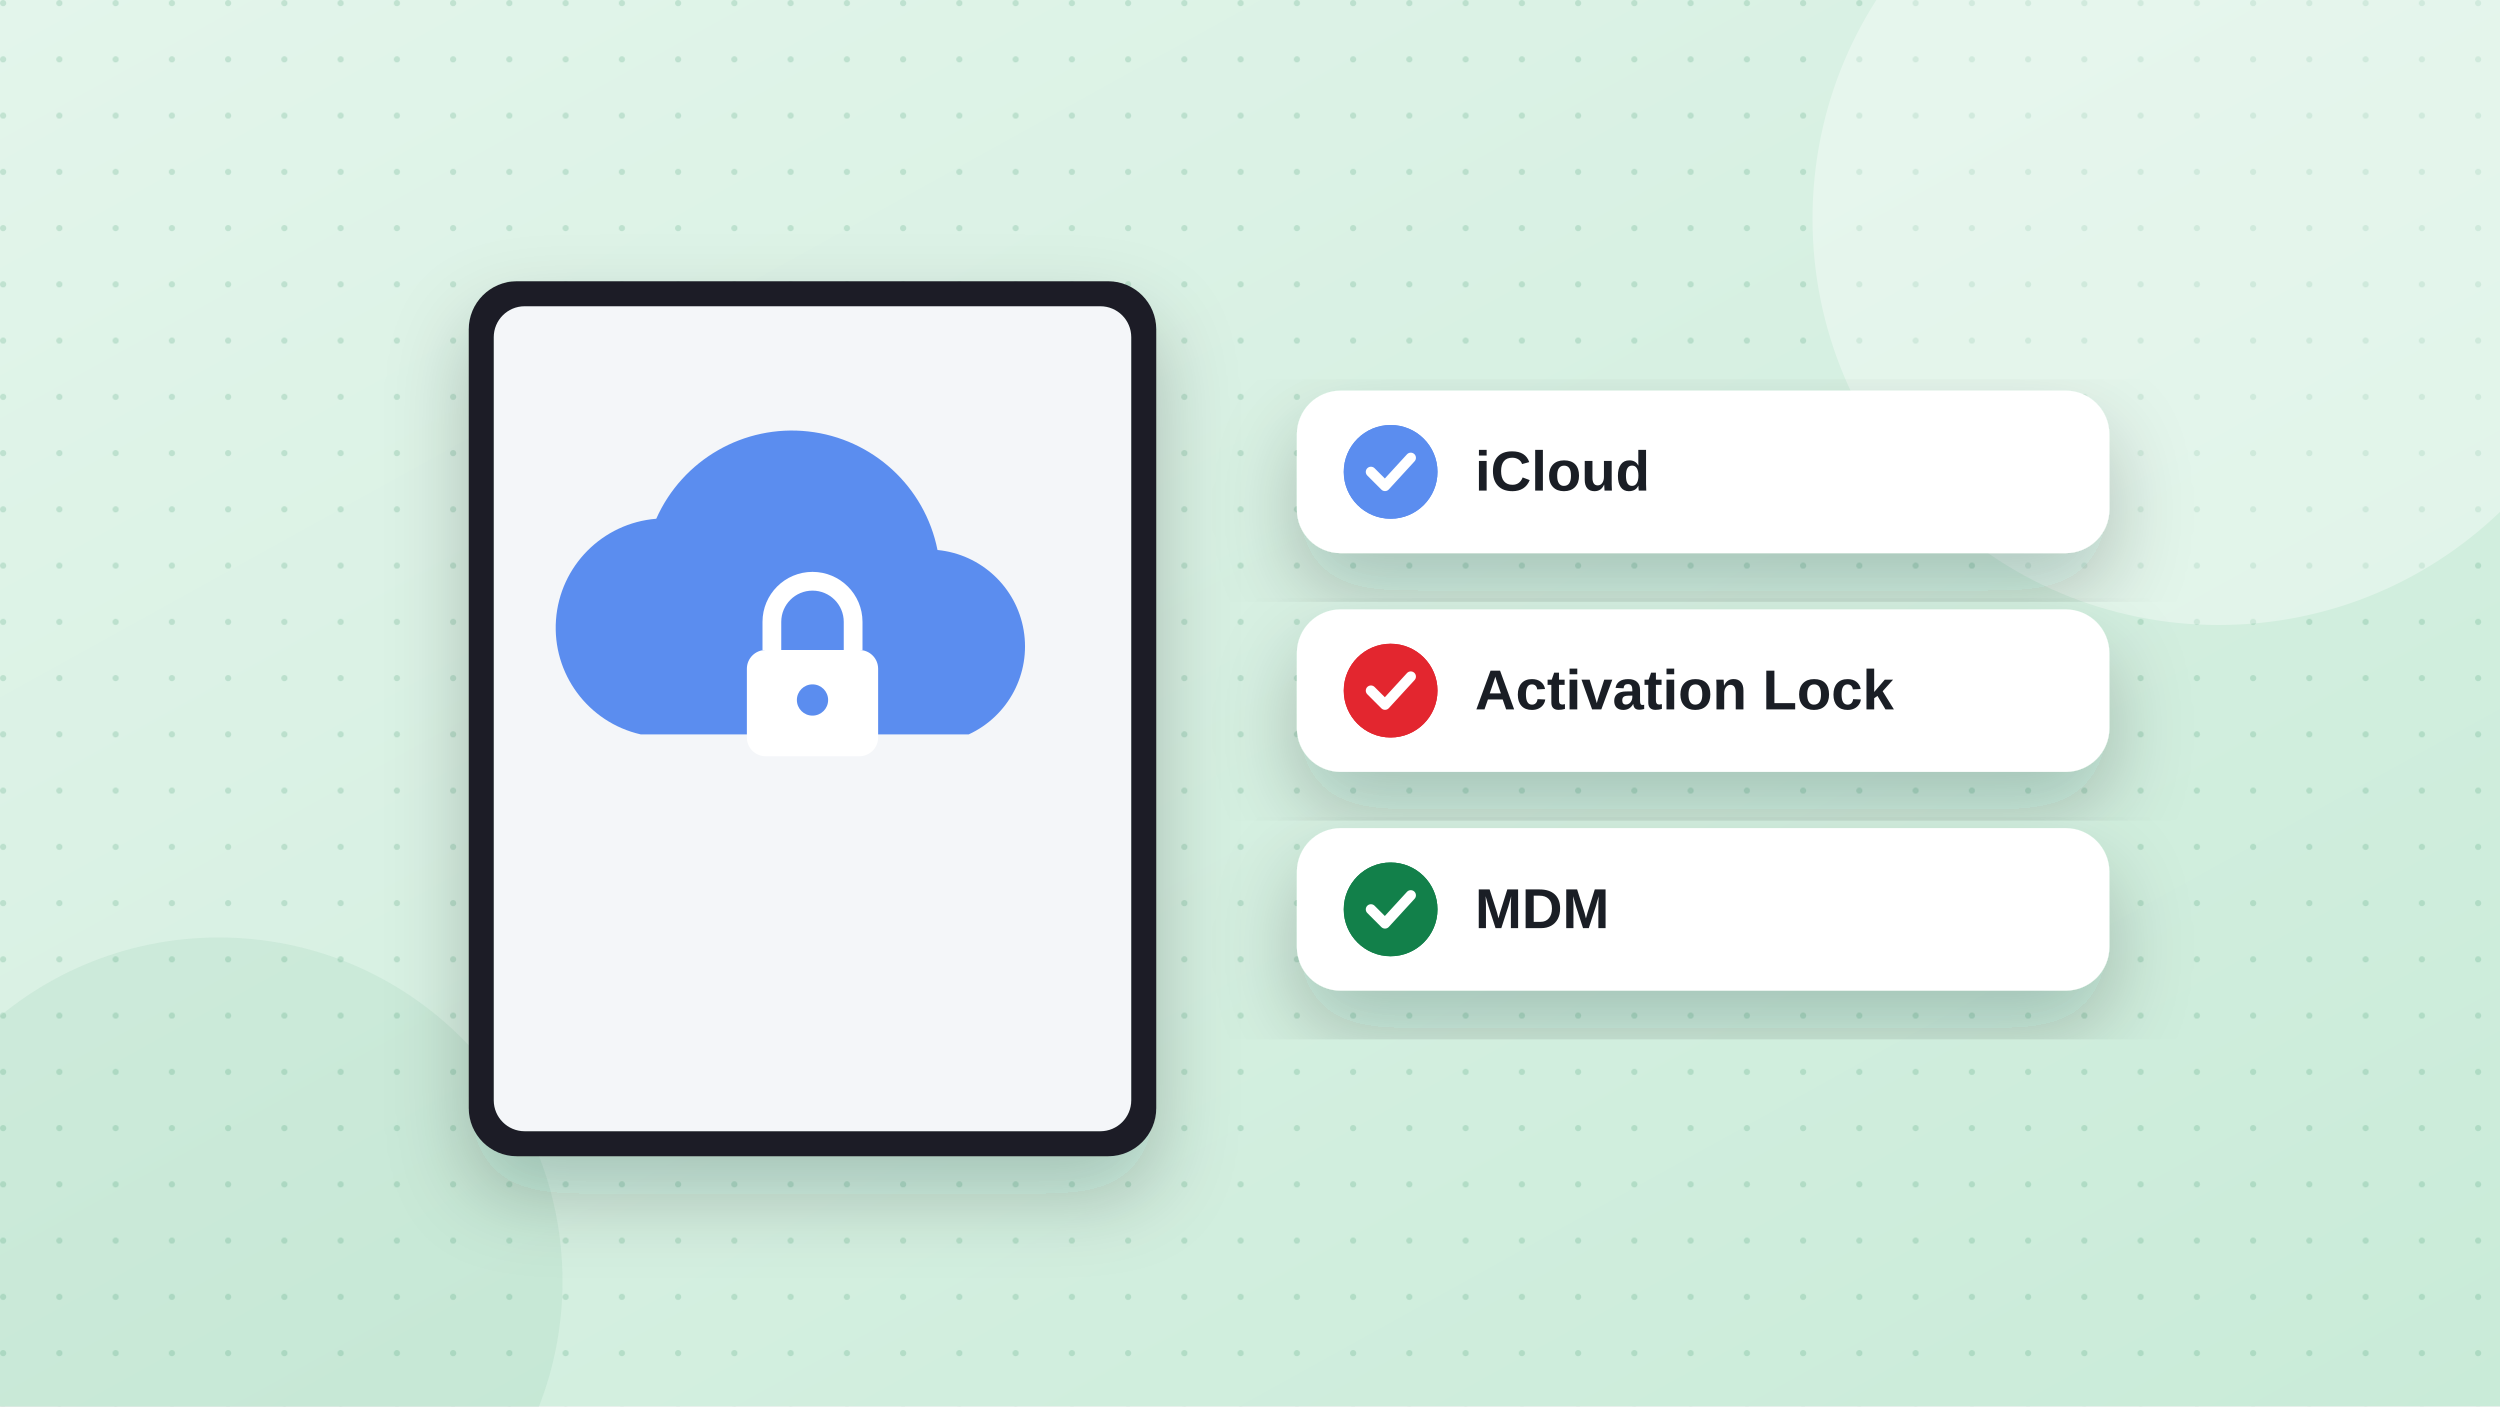
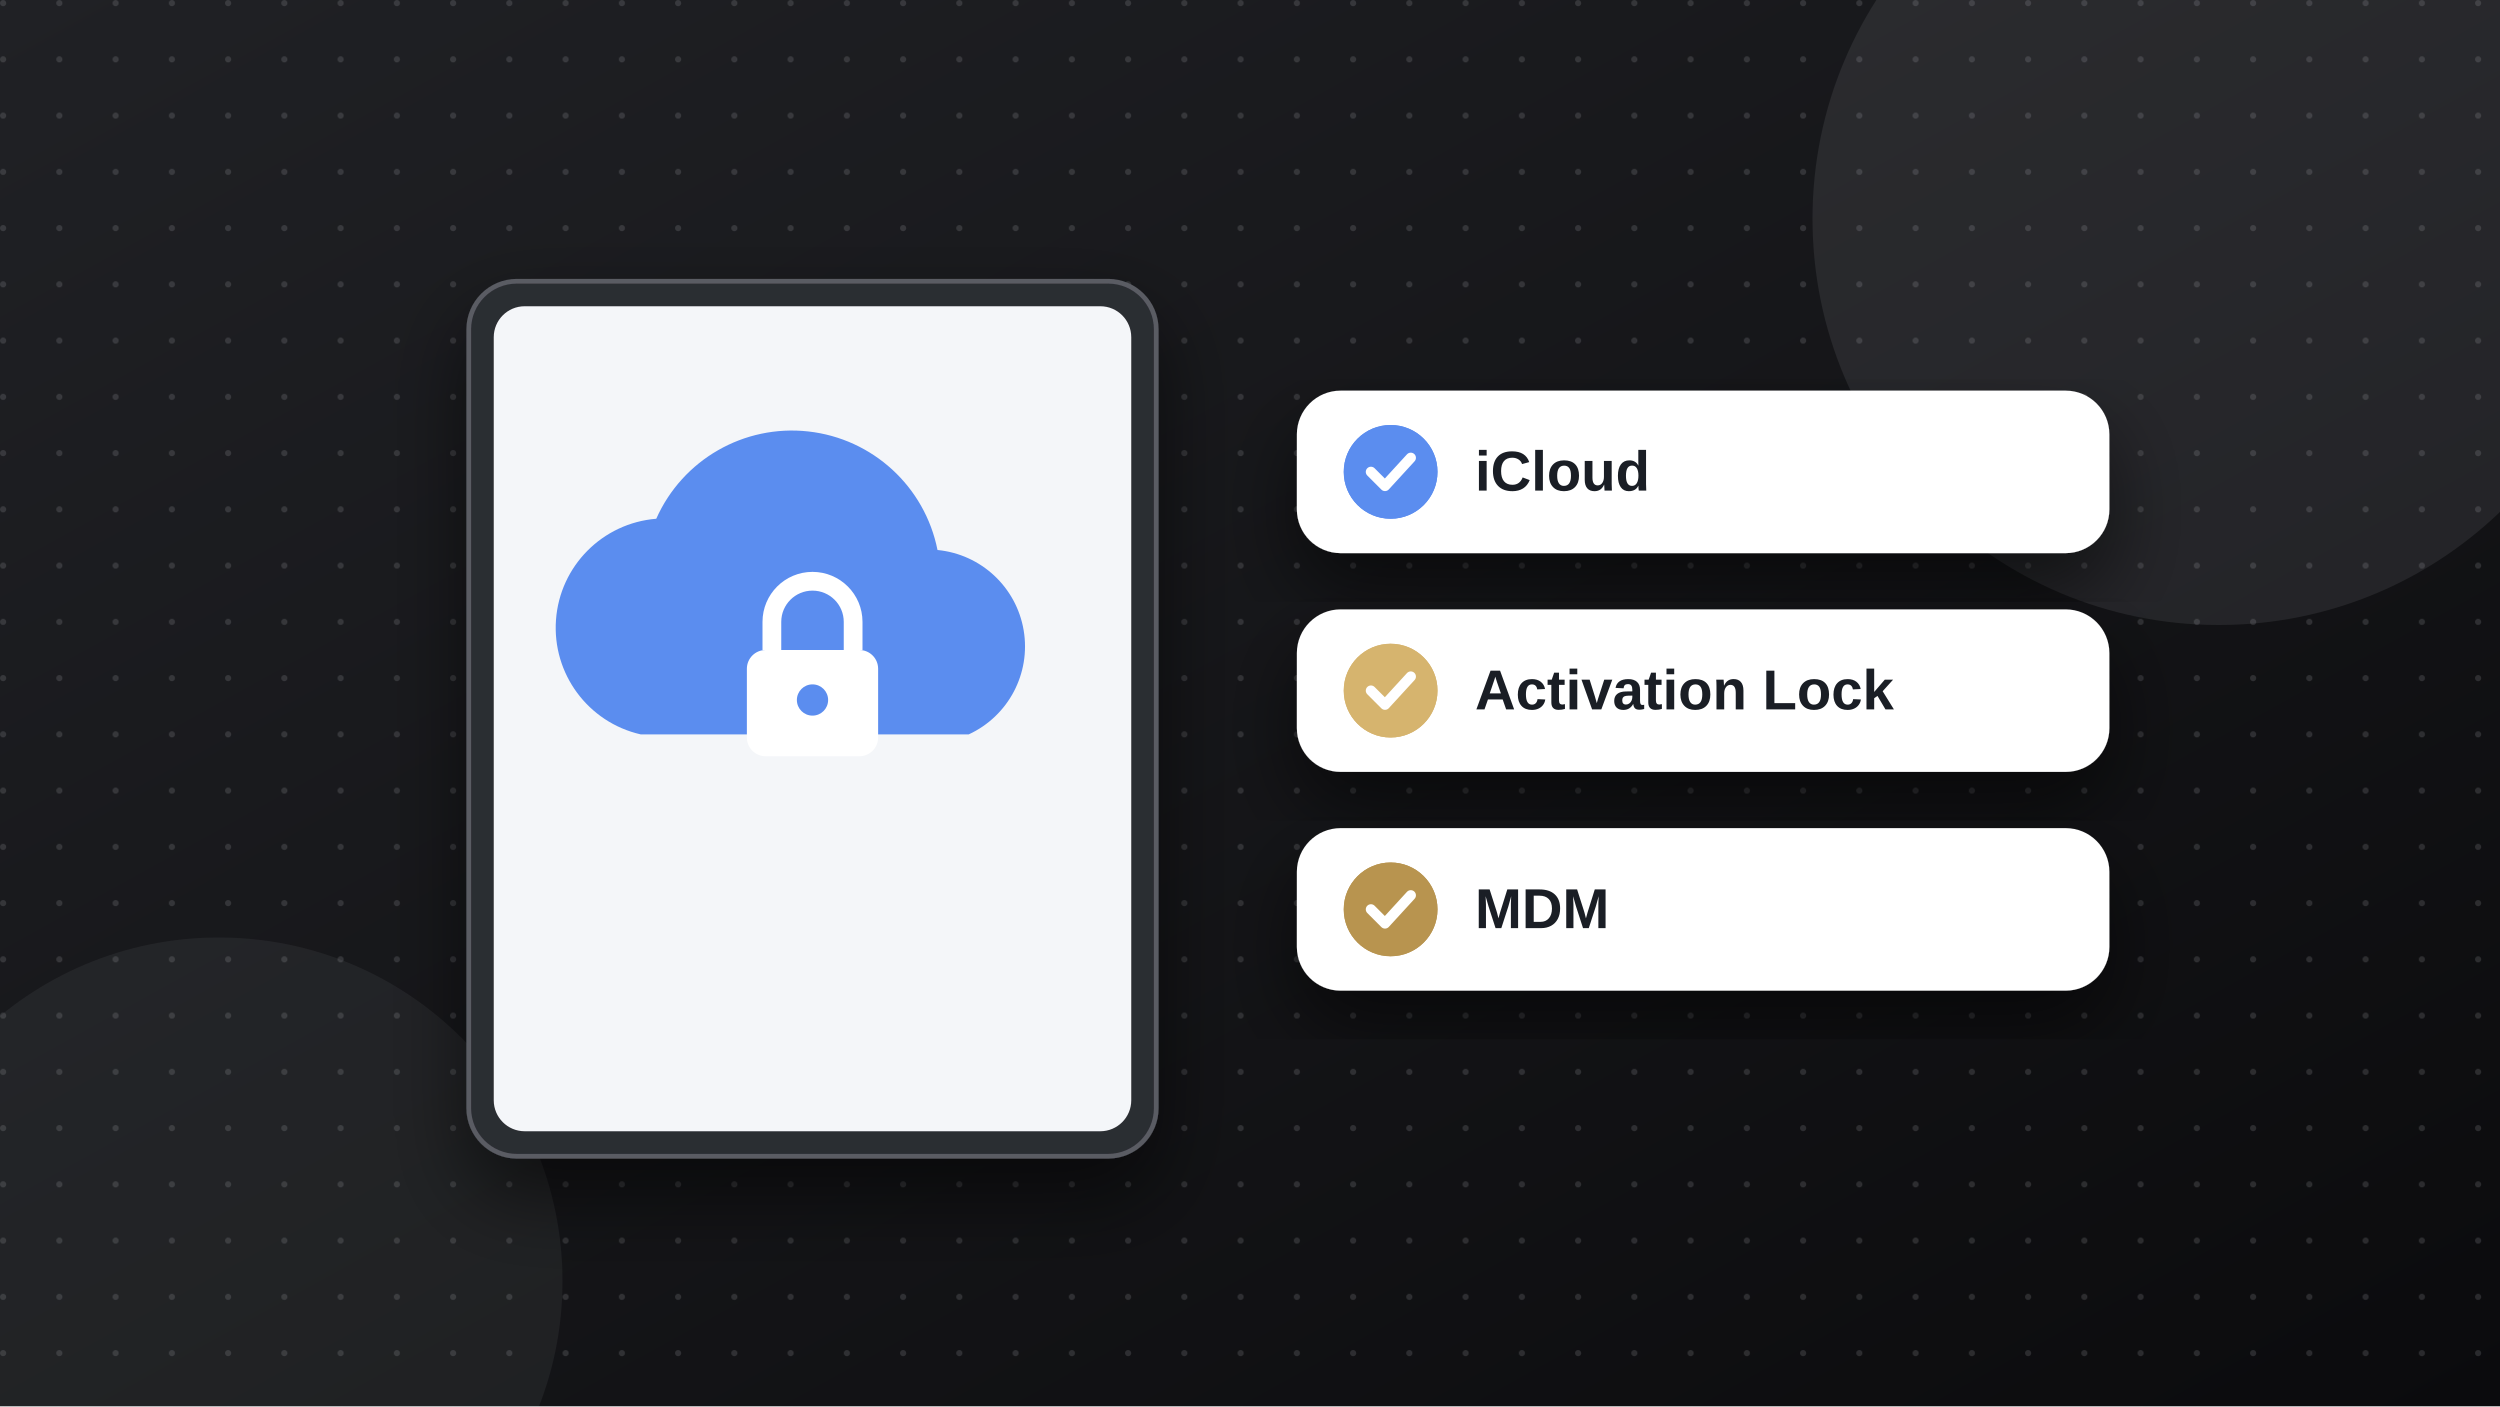
<svg xmlns="http://www.w3.org/2000/svg" viewBox="0 0 1600 900" width="1600" height="900">
  <defs>
    <linearGradient id="bg7" x1="0" y1="0" x2="1" y2="1">
-       <stop offset="0" stop-color="#E3F5EB" />
-       <stop offset="1" stop-color="#C9EBD8" />
+       <stop offset="0" stop-color="#202125" />
+       <stop offset="1" stop-color="#0B0B0D" />
    </linearGradient>
    <linearGradient id="sh7" x1="0" y1="0" x2="1" y2="1">
      <stop offset="0" stop-color="#fff" stop-opacity=".45" />
      <stop offset=".5" stop-color="#fff" stop-opacity="0" />
      <stop offset="1" stop-color="#000" stop-opacity=".12" />
    </linearGradient>
    <filter id="ds7" x="-30%" y="-30%" width="160%" height="160%">
-       <feDropShadow dx="0" dy="24" stdDeviation="26" flood-color="#1A1E25" flood-opacity=".22" />
+       <feDropShadow dx="0" dy="24" stdDeviation="26" flood-color="#000" flood-opacity=".55" />
    </filter>
    <pattern id="dots7" width="36" height="36" patternUnits="userSpaceOnUse">
-       <circle cx="2" cy="2" r="2" fill="#12804A" opacity=".16" />
+       <circle cx="2" cy="2" r="2" fill="#C9CCD3" opacity=".16" />
    </pattern>
  </defs>
  <rect width="1600" height="900" fill="url(#bg7)" />
  <rect width="1600" height="900" fill="url(#dots7)" />
-   <circle cx="1420" cy="140" r="260" fill="#fff" opacity=".35" />
-   <circle cx="140" cy="820" r="220" fill="#12804A" opacity=".07" />
+   <circle cx="1420" cy="140" r="260" fill="#C9CCD3" opacity=".10" />
+   <circle cx="140" cy="820" r="220" fill="#C9CCD3" opacity=".07" />
  <g transform="rotate(0 520.0 460.0)" filter="url(#ds7)">
-     <rect x="300" y="180" width="440" height="560" rx="30.8" fill="#1A1E25" />
+     <rect x="300" y="180" width="440" height="560" rx="30.8" fill="#2C2D33" stroke="#5A5C64" stroke-width="3" />
    <rect x="316" y="196" width="408" height="528" rx="19.8" fill="#F4F6F9" />
  </g>
  <g transform="translate(520 420)">
    <path d="M-110 50 a70 70 0 0 1 10 -138 a95 95 0 0 1 180 20 a62 62 0 0 1 20 118z" fill="#5B8DEF" />
    <rect x="-42" y="-4" width="84" height="68" rx="12" fill="#fff" />
    <path d="M-26 -4 v-18 a26 26 0 0 1 52 0 v18" fill="none" stroke="#fff" stroke-width="12" />
    <circle cy="28" r="10" fill="#5B8DEF" />
  </g>
  <g filter="url(#ds7)">
    <rect x="830" y="250" width="520" height="104" rx="28" fill="#fff" />
  </g>
  <circle cx="890" cy="302" r="30" fill="#5B8DEF" />
  <circle cx="890" cy="302" r="30" fill="#5B8DEF" />
  <path d="M877.4 302 l9.0 9.0 l16.5 -18.0" fill="none" stroke="#fff" stroke-width="6.6" stroke-linecap="round" stroke-linejoin="round" />
  <text x="944" y="314" font-family="Lexend, 'Be Vietnam Pro', Arial, sans-serif" font-size="36" font-weight="700" fill="#1A1E25" text-anchor="start" opacity="1">iCloud</text>
  <g filter="url(#ds7)">
    <rect x="830" y="390" width="520" height="104" rx="28" fill="#fff" />
  </g>
-   <circle cx="890" cy="442" r="30" fill="#E3262F" />
-   <circle cx="890" cy="442" r="30" fill="#E3262F" />
+   <circle cx="890" cy="442" r="30" fill="#D6B46E" />
+   <circle cx="890" cy="442" r="30" fill="#D6B46E" />
  <path d="M877.4 442 l9.0 9.0 l16.5 -18.0" fill="none" stroke="#fff" stroke-width="6.6" stroke-linecap="round" stroke-linejoin="round" />
  <text x="944" y="454" font-family="Lexend, 'Be Vietnam Pro', Arial, sans-serif" font-size="36" font-weight="700" fill="#1A1E25" text-anchor="start" opacity="1">Activation Lock</text>
  <g filter="url(#ds7)">
    <rect x="830" y="530" width="520" height="104" rx="28" fill="#fff" />
  </g>
-   <circle cx="890" cy="582" r="30" fill="#12804A" />
-   <circle cx="890" cy="582" r="30" fill="#12804A" />
+   <circle cx="890" cy="582" r="30" fill="#B8944F" />
+   <circle cx="890" cy="582" r="30" fill="#B8944F" />
  <path d="M877.4 582 l9.0 9.0 l16.5 -18.0" fill="none" stroke="#fff" stroke-width="6.6" stroke-linecap="round" stroke-linejoin="round" />
  <text x="944" y="594" font-family="Lexend, 'Be Vietnam Pro', Arial, sans-serif" font-size="36" font-weight="700" fill="#1A1E25" text-anchor="start" opacity="1">MDM</text>
</svg>
